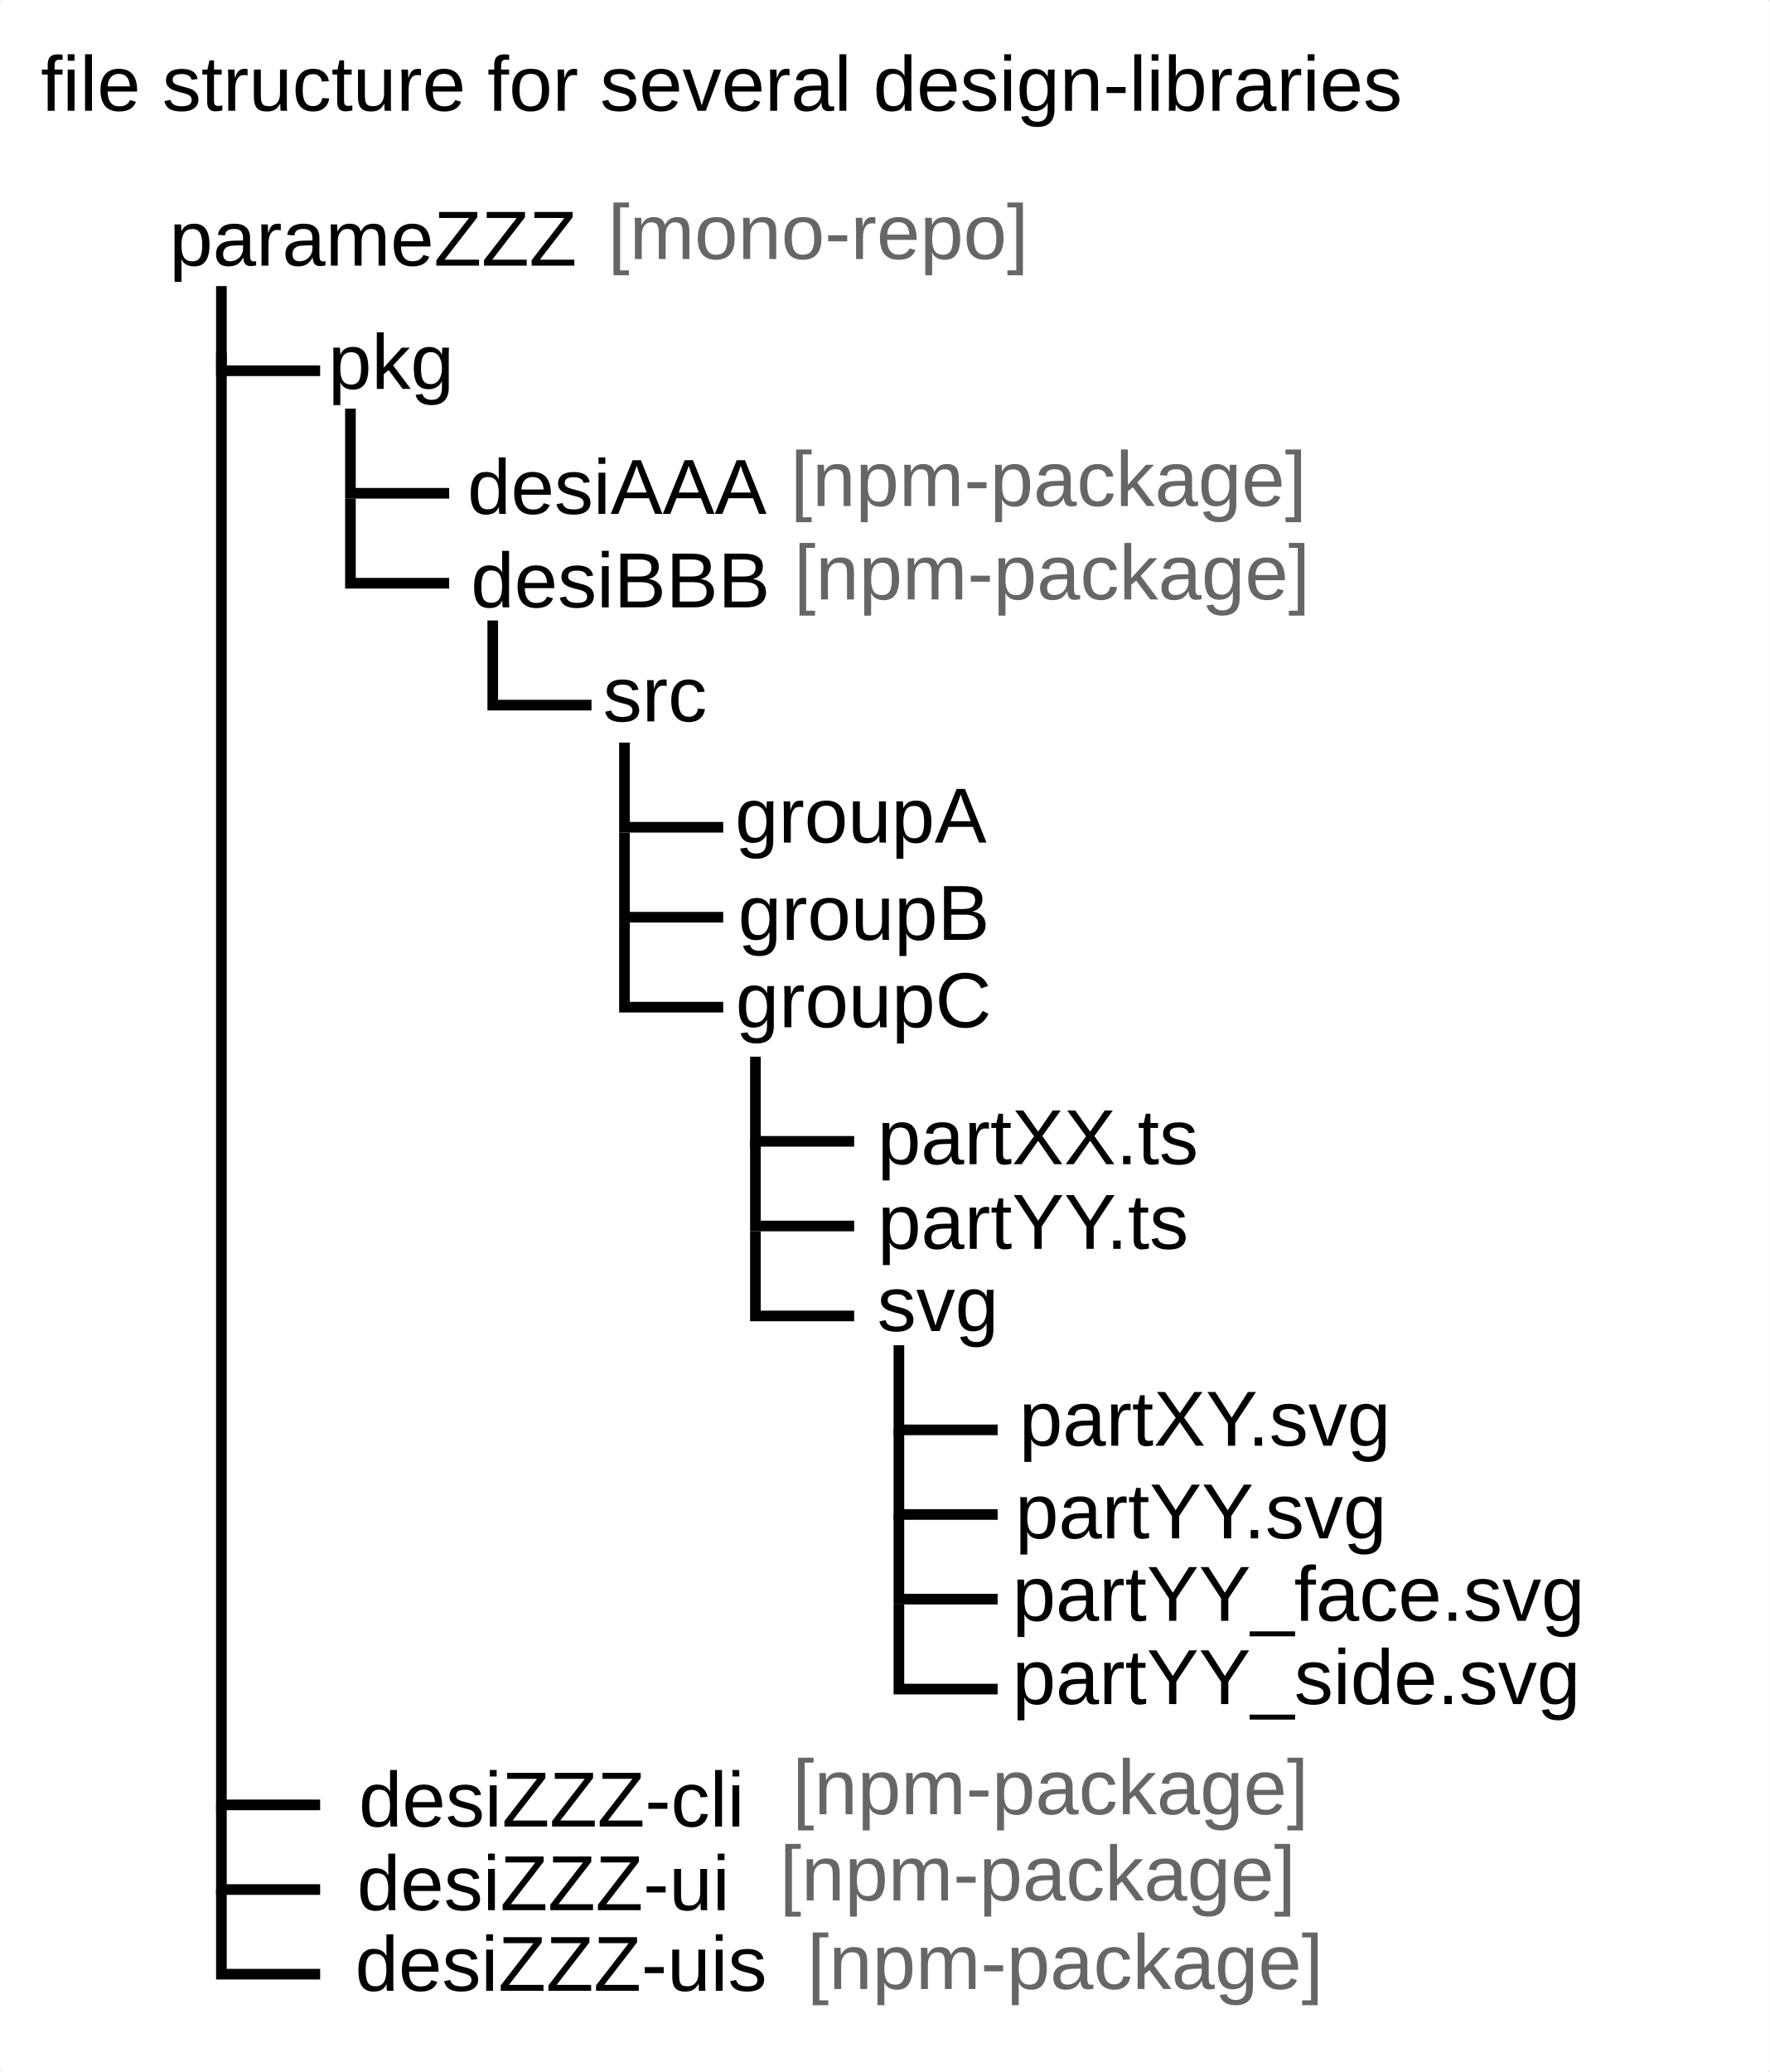
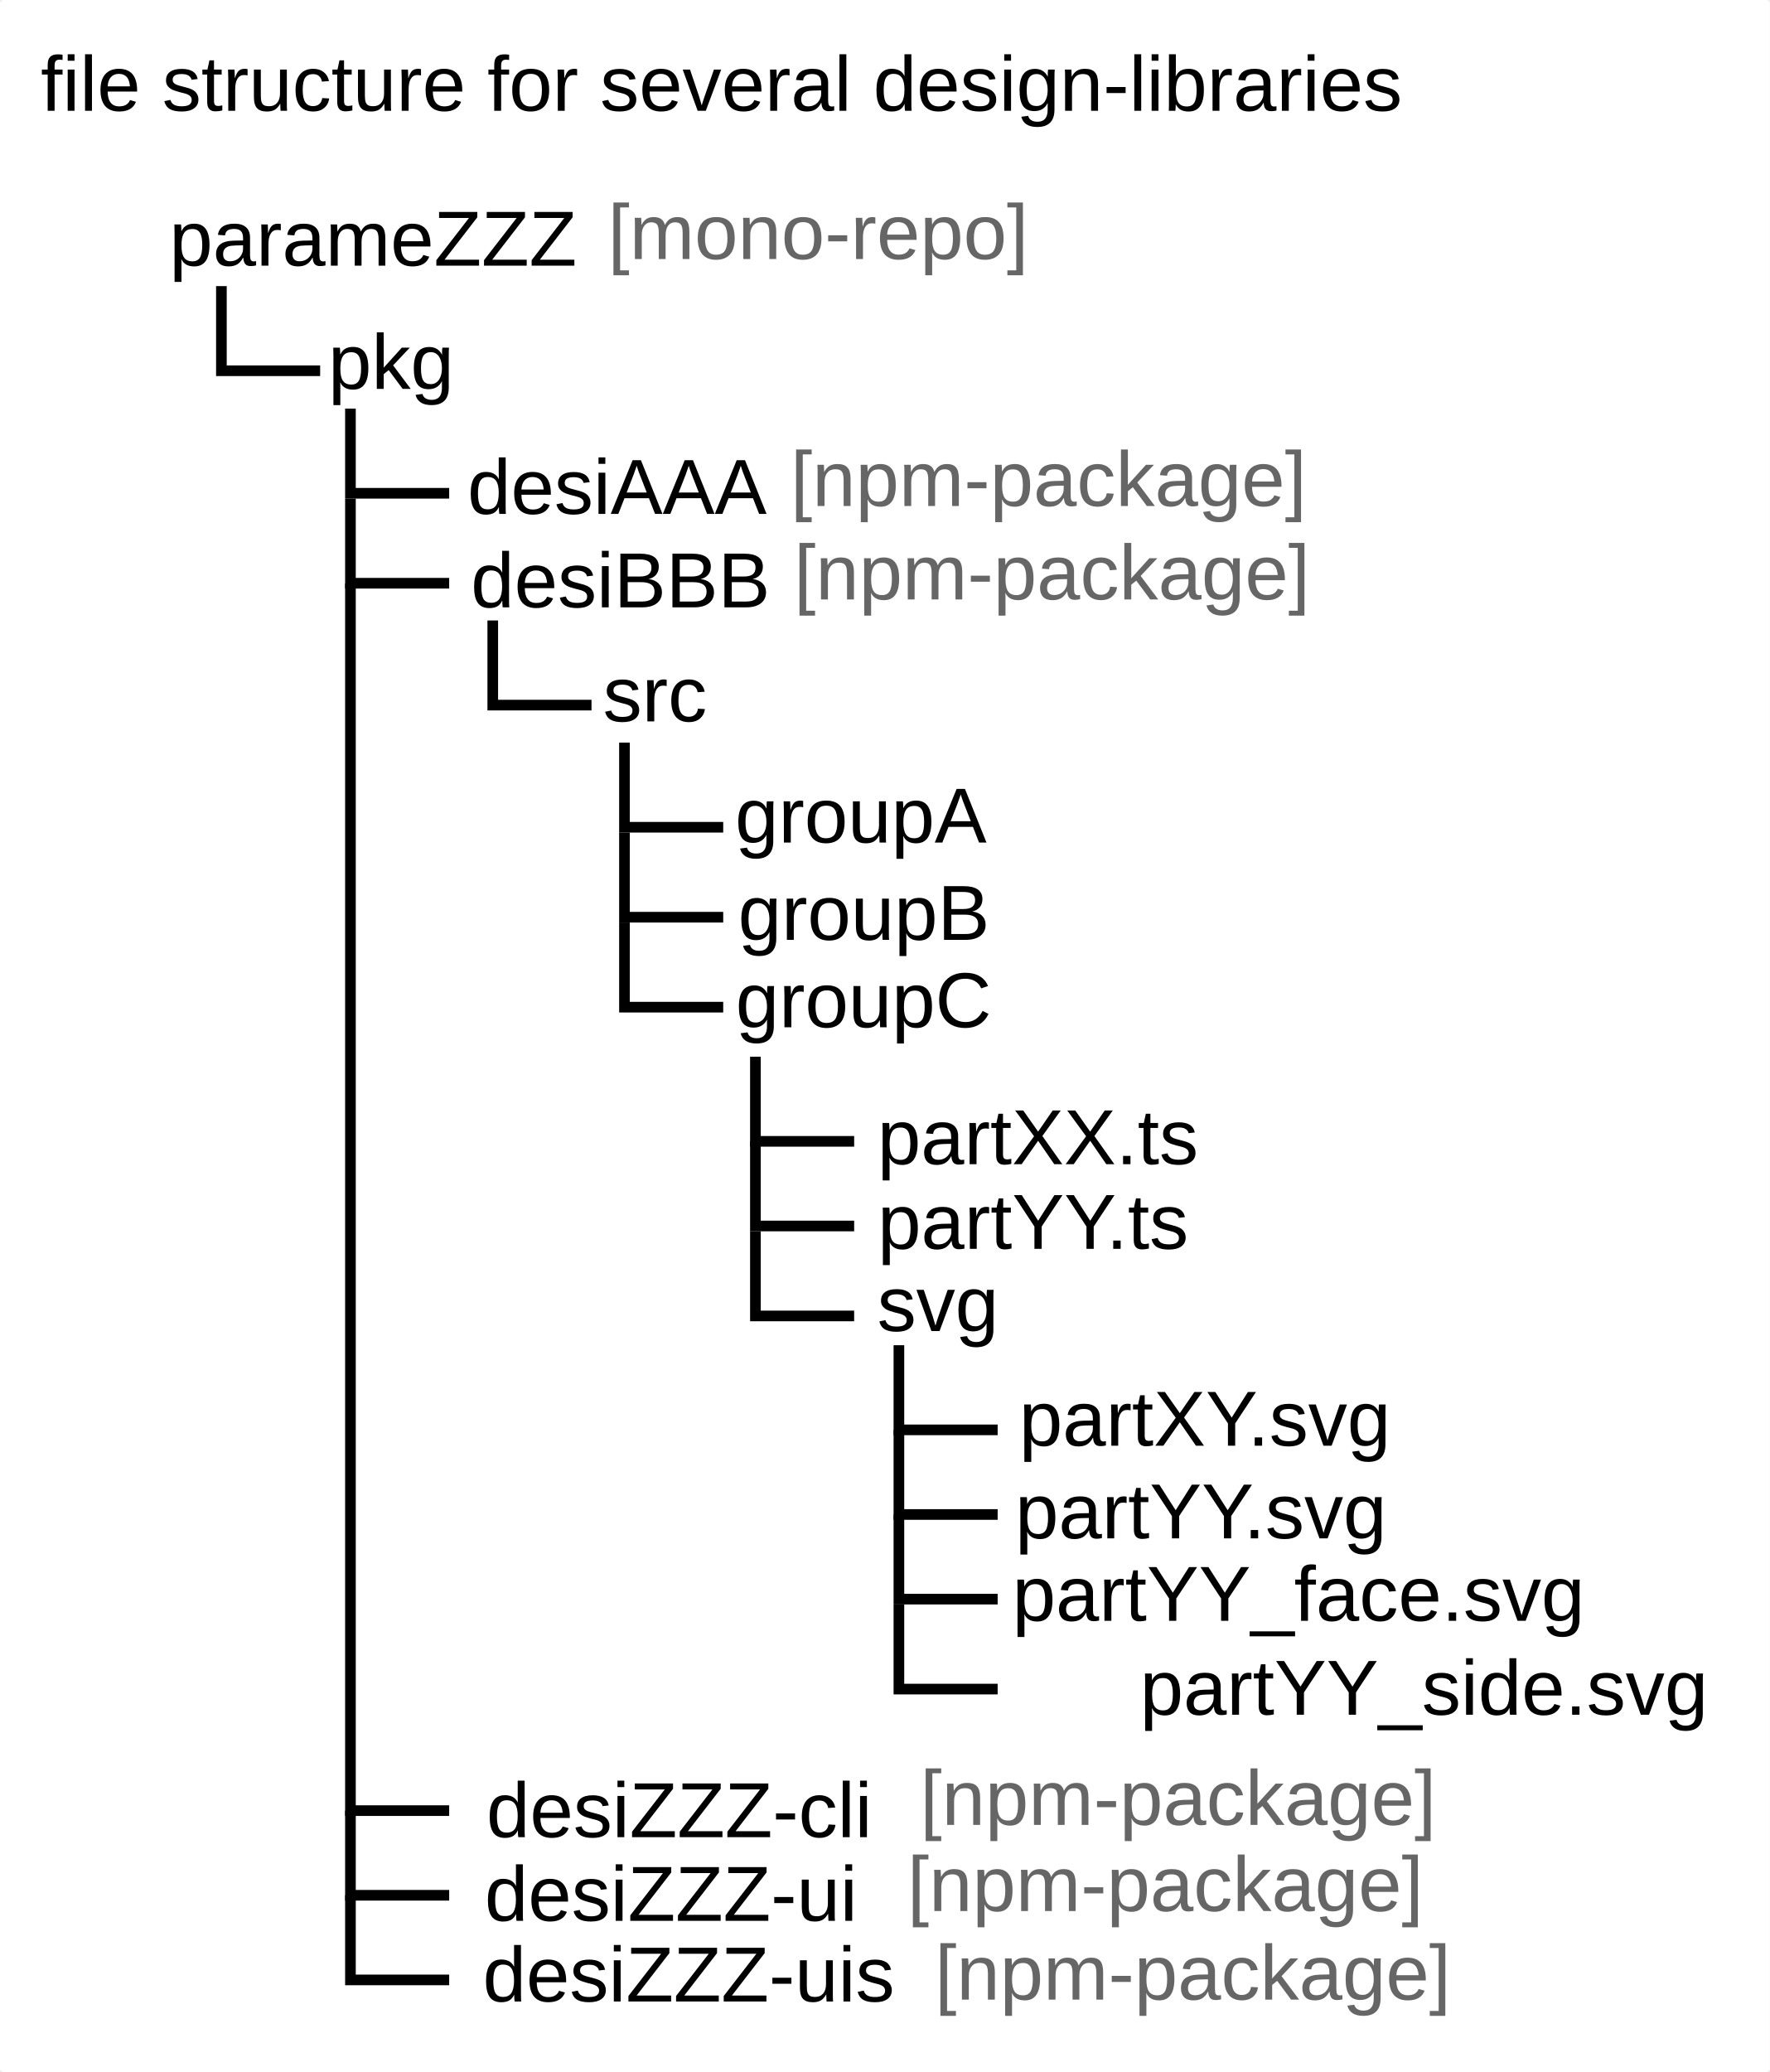
<svg xmlns="http://www.w3.org/2000/svg" width="332.751" height="389.498" viewBox="0 0 88.04 103.055" version="1.1" id="svg1" xml:space="preserve">
  <defs id="defs1">
    <rect x="28.145" y="5522.224" width="78.138" height="22.646" id="rect137" />
    <rect x="20.764" y="5596.173" width="51.96" height="22.683" id="rect136" />
    <rect x="115.916" y="5138.737" width="102.047" height="29.325" id="rect119-3" />
    <rect x="136.858" y="5159.376" width="78.829" height="28.474" id="rect120-2" />
    <rect x="154.344" y="5182.599" width="124.027" height="30.113" id="rect121-0" />
    <rect x="155.847" y="5209.152" width="71.073" height="17.351" id="rect122-6" />
    <rect x="157.716" y="5236.545" width="67.857" height="29.534" id="rect123-1" />
    <rect x="210.887" y="5300.616" width="78.346" height="27.219" id="rect129-5" />
    <rect x="210.887" y="5300.616" width="78.346" height="27.219" id="rect129-2-7" />
    <rect x="186.271" y="5314.161" width="126.749" height="29.609" id="rect130-3-6" />
    <rect x="71.026" y="5083.914" width="295.21" height="28.401" id="rect131-5" />
    <rect x="179.433" y="5384.312" width="51.723" height="23.599" id="rect133-6" />
    <rect x="215.068" y="5390.847" width="83.389" height="28.069" id="rect134-9" />
    <rect x="216.014" y="5434.519" width="83.986" height="29.875" id="rect135-3" />
    <rect x="186.271" y="5314.161" width="126.749" height="29.609" id="rect130-3-6-4" />
    <rect x="115.916" y="5138.737" width="102.047" height="29.325" id="rect119-3-5" />
    <rect x="186.271" y="5314.161" width="126.749" height="29.609" id="rect130-3-6-9" />
    <rect x="216.014" y="5434.519" width="111.506" height="26.982" id="rect135-8-4" />
    <rect x="216.014" y="5434.519" width="111.506" height="26.982" id="rect135-8-7-3" />
    <rect x="124.074" y="5260.058" width="84.266" height="31.35" id="rect128-14" />
    <rect x="124.074" y="5260.058" width="84.266" height="31.35" id="rect128-1-9" />
    <rect x="124.074" y="5260.058" width="84.266" height="31.35" id="rect128-1-5-2" />
    <rect x="186.271" y="5314.161" width="126.749" height="29.609" id="rect130-3-63-0" />
    <rect x="186.271" y="5314.161" width="126.749" height="29.609" id="rect130-3-4-6" />
    <rect x="186.271" y="5314.161" width="126.749" height="29.609" id="rect130-3-45-8" />
  </defs>
  <g id="layer1" transform="translate(-14.79253,-1431.421)">
    <rect style="fill:#ffffff;stroke:#ffffff;stroke-width:0.265;stroke-linejoin:bevel" id="rect132-4" width="87.776" height="102.79" x="14.925" y="1431.553" />
    <text xml:space="preserve" transform="matrix(0.2645833,0,0,0.2645833,7.547707,98.51028)" id="text115-2" style="font-style:normal;font-variant:normal;font-weight:normal;font-stretch:normal;font-size:14.667px;line-height:1.25;font-family:'Liberation Sans';-inkscape-font-specification:'Liberation Sans';font-variant-ligatures:normal;font-variant-position:normal;font-variant-caps:normal;font-variant-numeric:normal;font-variant-alternates:normal;font-variant-east-asian:normal;font-feature-settings:normal;font-variation-settings:normal;text-indent:0;text-align:start;text-decoration-line:none;text-decoration-style:solid;text-decoration-color:#000000;letter-spacing:normal;word-spacing:normal;text-transform:none;writing-mode:lr-tb;direction:ltr;text-orientation:mixed;dominant-baseline:auto;baseline-shift:baseline;white-space:pre;shape-inside:url(#rect119-3);shape-padding:0;shape-margin:0;inline-size:0;display:inline;vector-effect:none;fill:#000000;fill-opacity:1;stroke-width:1;stroke-linecap:butt;stroke-linejoin:miter;stroke-miterlimit:4;stroke-dasharray:none;stroke-dashoffset:0;stroke-opacity:1;-inkscape-stroke:none;stop-color:#000000">
      <tspan x="115.916" y="5151.947" id="tspan1">desiBBB</tspan>
    </text>
    <text xml:space="preserve" transform="matrix(0.2645833,0,0,0.2645833,8.577984,98.72158)" id="text119-5" style="font-style:normal;font-variant:normal;font-weight:normal;font-stretch:normal;font-size:14.667px;line-height:1.25;font-family:'Liberation Sans';-inkscape-font-specification:'Liberation Sans';font-variant-ligatures:normal;font-variant-position:normal;font-variant-caps:normal;font-variant-numeric:normal;font-variant-alternates:normal;font-variant-east-asian:normal;font-feature-settings:normal;font-variation-settings:normal;text-indent:0;text-align:start;text-decoration-line:none;text-decoration-style:solid;text-decoration-color:#000000;letter-spacing:normal;word-spacing:normal;text-transform:none;writing-mode:lr-tb;direction:ltr;text-orientation:mixed;dominant-baseline:auto;baseline-shift:baseline;white-space:pre;shape-inside:url(#rect120-2);shape-padding:0;shape-margin:0;inline-size:0;display:inline;vector-effect:none;fill:#000000;fill-opacity:1;stroke-width:1;stroke-linecap:butt;stroke-linejoin:miter;stroke-miterlimit:4;stroke-dasharray:none;stroke-dashoffset:0;stroke-opacity:1;-inkscape-stroke:none;stop-color:#000000">
-       <tspan x="136.857" y="5172.586" id="tspan7">src</tspan>
+       <tspan x="136.857" y="5172.586" id="tspan2">src</tspan>
    </text>
    <text xml:space="preserve" transform="matrix(0.2645833,0,0,0.2645833,10.52391,98.60419)" id="text120-4" style="font-style:normal;font-variant:normal;font-weight:normal;font-stretch:normal;font-size:14.667px;line-height:1.25;font-family:'Liberation Sans';-inkscape-font-specification:'Liberation Sans';font-variant-ligatures:normal;font-variant-position:normal;font-variant-caps:normal;font-variant-numeric:normal;font-variant-alternates:normal;font-variant-east-asian:normal;font-feature-settings:normal;font-variation-settings:normal;text-indent:0;text-align:start;text-decoration-line:none;text-decoration-style:solid;text-decoration-color:#000000;letter-spacing:normal;word-spacing:normal;text-transform:none;writing-mode:lr-tb;direction:ltr;text-orientation:mixed;dominant-baseline:auto;baseline-shift:baseline;white-space:pre;shape-inside:url(#rect121-0);shape-padding:0;shape-margin:0;inline-size:0;display:inline;vector-effect:none;fill:#000000;fill-opacity:1;stroke-width:1;stroke-linecap:butt;stroke-linejoin:miter;stroke-miterlimit:4;stroke-dasharray:none;stroke-dashoffset:0;stroke-opacity:1;-inkscape-stroke:none;stop-color:#000000">
-       <tspan x="154.344" y="5195.809" id="tspan8">groupA</tspan>
+       <tspan x="154.344" y="5195.809" id="tspan3">groupA</tspan>
    </text>
    <text xml:space="preserve" transform="matrix(0.2645833,0,0,0.2645833,10.27563,96.41576)" id="text121-7" style="font-style:normal;font-variant:normal;font-weight:normal;font-stretch:normal;font-size:14.667px;line-height:1.25;font-family:'Liberation Sans';-inkscape-font-specification:'Liberation Sans';font-variant-ligatures:normal;font-variant-position:normal;font-variant-caps:normal;font-variant-numeric:normal;font-variant-alternates:normal;font-variant-east-asian:normal;font-feature-settings:normal;font-variation-settings:normal;text-indent:0;text-align:start;text-decoration-line:none;text-decoration-style:solid;text-decoration-color:#000000;letter-spacing:normal;word-spacing:normal;text-transform:none;writing-mode:lr-tb;direction:ltr;text-orientation:mixed;dominant-baseline:auto;baseline-shift:baseline;white-space:pre;shape-inside:url(#rect122-6);shape-padding:0;shape-margin:0;inline-size:0;display:inline;vector-effect:none;fill:#000000;fill-opacity:1;stroke-width:1;stroke-linecap:butt;stroke-linejoin:miter;stroke-miterlimit:4;stroke-dasharray:none;stroke-dashoffset:0;stroke-opacity:1;-inkscape-stroke:none;stop-color:#000000">
-       <tspan x="155.848" y="5222.363" id="tspan9">groupB</tspan>
+       <tspan x="155.848" y="5222.363" id="tspan4">groupB</tspan>
    </text>
    <text xml:space="preserve" transform="matrix(0.2645833,0,0,0.2645833,9.660051,93.51772)" id="text122-4" style="font-style:normal;font-variant:normal;font-weight:normal;font-stretch:normal;font-size:14.667px;line-height:1.25;font-family:'Liberation Sans';-inkscape-font-specification:'Liberation Sans';font-variant-ligatures:normal;font-variant-position:normal;font-variant-caps:normal;font-variant-numeric:normal;font-variant-alternates:normal;font-variant-east-asian:normal;font-feature-settings:normal;font-variation-settings:normal;text-indent:0;text-align:start;text-decoration-line:none;text-decoration-style:solid;text-decoration-color:#000000;letter-spacing:normal;word-spacing:normal;text-transform:none;writing-mode:lr-tb;direction:ltr;text-orientation:mixed;dominant-baseline:auto;baseline-shift:baseline;white-space:pre;shape-inside:url(#rect123-1);shape-padding:0;shape-margin:0;inline-size:0;display:inline;vector-effect:none;fill:#000000;fill-opacity:1;stroke-width:1;stroke-linecap:butt;stroke-linejoin:miter;stroke-miterlimit:4;stroke-dasharray:none;stroke-dashoffset:0;stroke-opacity:1;-inkscape-stroke:none;stop-color:#000000">
-       <tspan x="157.715" y="5249.756" id="tspan10">groupC</tspan>
+       <tspan x="157.715" y="5249.756" id="tspan5">groupC</tspan>
    </text>
    <path style="fill:none;stroke:#000000;stroke-width:0.529;stroke-linecap:butt;stroke-linejoin:miter;stroke-opacity:1" d="m 25.806,1445.651 v 4.21 h 4.912" id="path128-4" />
    <path style="fill:none;stroke:#000000;stroke-width:0.529;stroke-linecap:butt;stroke-linejoin:miter;stroke-opacity:1" d="m 39.305,1462.281 v 4.21 h 4.912" id="path128-5-3" />
    <path style="fill:none;stroke:#000000;stroke-width:0.529;stroke-linecap:butt;stroke-linejoin:miter;stroke-opacity:1" d="m 45.857,1468.356 v 4.21 h 4.912" id="path128-5-2-0" />
    <path style="fill:none;stroke:#000000;stroke-width:0.529;stroke-linecap:butt;stroke-linejoin:miter;stroke-opacity:1" d="m 45.857,1472.83 v 4.21 h 4.912" id="path128-5-2-7-7" />
    <path style="fill:none;stroke:#000000;stroke-width:0.529;stroke-linecap:butt;stroke-linejoin:miter;stroke-opacity:1" d="m 45.857,1477.304 v 4.21 h 4.912" id="path128-5-2-6-8" />
-     <path style="fill:none;stroke:#000000;stroke-width:0.529;stroke-linecap:butt;stroke-linejoin:miter;stroke-opacity:1" d="m 25.806,1448.953 v 72.238 h 4.912" id="path128-5-2-61-6" />
+     <path style="fill:none;stroke:#000000;stroke-width:0.529;stroke-linecap:butt;stroke-linejoin:miter;stroke-opacity:1" d="m 32.225,1460.449 v 61.027 h 4.912" id="path128-5-2-61-6" />
    <text xml:space="preserve" transform="matrix(0.2645833,0,0,0.2645833,2.644226,83.37584)" id="text129-84" style="font-style:normal;font-variant:normal;font-weight:normal;font-stretch:normal;font-size:14.667px;line-height:1.25;font-family:'Liberation Sans';-inkscape-font-specification:'Liberation Sans';font-variant-ligatures:normal;font-variant-position:normal;font-variant-caps:normal;font-variant-numeric:normal;font-variant-alternates:normal;font-variant-east-asian:normal;font-feature-settings:normal;font-variation-settings:normal;text-indent:0;text-align:start;text-decoration-line:none;text-decoration-style:solid;text-decoration-color:#000000;letter-spacing:normal;word-spacing:normal;text-transform:none;writing-mode:lr-tb;direction:ltr;text-orientation:mixed;dominant-baseline:auto;baseline-shift:baseline;white-space:pre;shape-inside:url(#rect129-5);shape-padding:0;shape-margin:0;inline-size:0;display:inline;vector-effect:none;fill:#000000;fill-opacity:1;stroke-width:1;stroke-linecap:butt;stroke-linejoin:miter;stroke-miterlimit:4;stroke-dasharray:none;stroke-dashoffset:0;stroke-opacity:1;-inkscape-stroke:none;stop-color:#000000">
-       <tspan x="210.887" y="5313.826" id="tspan11">partXX.ts</tspan>
+       <tspan x="210.887" y="5313.826" id="tspan6">partXX.ts</tspan>
    </text>
    <path style="fill:none;stroke:#000000;stroke-width:0.529;stroke-linecap:butt;stroke-linejoin:miter;stroke-opacity:1" d="m 52.371,1483.978 v 4.21 h 4.912" id="path128-5-2-6-2-3" />
    <path style="fill:none;stroke:#000000;stroke-width:0.529;stroke-linecap:butt;stroke-linejoin:miter;stroke-opacity:1" d="m 52.371,1488.188 v 4.21 h 4.912" id="path128-5-2-6-2-7-92" />
    <text xml:space="preserve" transform="matrix(0.2645833,0,0,0.2645833,2.654879,87.58564)" id="text129-8-0" style="font-style:normal;font-variant:normal;font-weight:normal;font-stretch:normal;font-size:14.667px;line-height:1.25;font-family:'Liberation Sans';-inkscape-font-specification:'Liberation Sans';font-variant-ligatures:normal;font-variant-position:normal;font-variant-caps:normal;font-variant-numeric:normal;font-variant-alternates:normal;font-variant-east-asian:normal;font-feature-settings:normal;font-variation-settings:normal;text-indent:0;text-align:start;text-decoration-line:none;text-decoration-style:solid;text-decoration-color:#000000;letter-spacing:normal;word-spacing:normal;text-transform:none;writing-mode:lr-tb;direction:ltr;text-orientation:mixed;dominant-baseline:auto;baseline-shift:baseline;white-space:pre;shape-inside:url(#rect129-2-7);shape-padding:0;shape-margin:0;inline-size:0;display:inline;vector-effect:none;fill:#000000;fill-opacity:1;stroke-width:1;stroke-linecap:butt;stroke-linejoin:miter;stroke-miterlimit:4;stroke-dasharray:none;stroke-dashoffset:0;stroke-opacity:1;-inkscape-stroke:none;stop-color:#000000">
-       <tspan x="210.887" y="5313.826" id="tspan12">partYY.ts</tspan>
+       <tspan x="210.887" y="5313.826" id="tspan7">partYY.ts</tspan>
    </text>
    <text xml:space="preserve" transform="matrix(0.2645833,0,0,0.2645833,5.003699,51.70164)" id="text130-1-6" style="font-style:normal;font-variant:normal;font-weight:normal;font-stretch:normal;font-size:14.667px;line-height:1.25;font-family:'Liberation Sans';-inkscape-font-specification:'Liberation Sans';font-variant-ligatures:normal;font-variant-position:normal;font-variant-caps:normal;font-variant-numeric:normal;font-variant-alternates:normal;font-variant-east-asian:normal;font-feature-settings:normal;font-variation-settings:normal;text-indent:0;text-align:start;text-decoration-line:none;text-decoration-style:solid;text-decoration-color:#000000;letter-spacing:normal;word-spacing:normal;text-transform:none;writing-mode:lr-tb;direction:ltr;text-orientation:mixed;dominant-baseline:auto;baseline-shift:baseline;white-space:pre;shape-inside:url(#rect130-3-6);shape-padding:0;shape-margin:0;inline-size:0;display:inline;vector-effect:none;fill:#666666;fill-opacity:1;stroke-width:1;stroke-linecap:butt;stroke-linejoin:miter;stroke-miterlimit:4;stroke-dasharray:none;stroke-dashoffset:0;stroke-opacity:1;-inkscape-stroke:none;stop-color:#000000">
-       <tspan x="186.271" y="5327.371" id="tspan13">[npm-package]</tspan>
+       <tspan x="186.271" y="5327.371" id="tspan8">[npm-package]</tspan>
    </text>
    <text xml:space="preserve" transform="matrix(0.2645833,0,0,0.2645833,-1.969785,88.31661)" id="text131-8" style="font-style:normal;font-variant:normal;font-weight:normal;font-stretch:normal;font-size:14.667px;line-height:1.25;font-family:'Liberation Sans';-inkscape-font-specification:'Liberation Sans';font-variant-ligatures:normal;font-variant-position:normal;font-variant-caps:normal;font-variant-numeric:normal;font-variant-alternates:normal;font-variant-east-asian:normal;font-feature-settings:normal;font-variation-settings:normal;text-indent:0;text-align:start;text-decoration-line:none;text-decoration-style:solid;text-decoration-color:#000000;letter-spacing:normal;word-spacing:normal;text-transform:none;writing-mode:lr-tb;direction:ltr;text-orientation:mixed;dominant-baseline:auto;baseline-shift:baseline;white-space:pre;shape-inside:url(#rect131-5);shape-padding:0;shape-margin:0;inline-size:0;display:inline;vector-effect:none;fill:#000000;fill-opacity:1;stroke-width:1;stroke-linecap:butt;stroke-linejoin:miter;stroke-miterlimit:4;stroke-dasharray:none;stroke-dashoffset:0;stroke-opacity:1;-inkscape-stroke:none;stop-color:#000000">
-       <tspan x="71.025" y="5097.125" id="tspan14">file structure for several design-libraries</tspan>
+       <tspan x="71.025" y="5097.125" id="tspan9">file structure for several design-libraries</tspan>
    </text>
    <path style="fill:none;stroke:#000000;stroke-width:0.529;stroke-linecap:butt;stroke-linejoin:miter;stroke-opacity:1" d="m 52.371,1492.662 v 4.21 h 4.912" id="path128-5-2-6-2-7-9-9" />
    <text xml:space="preserve" transform="matrix(0.2645833,0,0,0.2645833,10.95429,69.52857)" id="text132-2" style="font-style:normal;font-variant:normal;font-weight:normal;font-stretch:normal;font-size:14.667px;line-height:1.25;font-family:'Liberation Sans';-inkscape-font-specification:'Liberation Sans';font-variant-ligatures:normal;font-variant-position:normal;font-variant-caps:normal;font-variant-numeric:normal;font-variant-alternates:normal;font-variant-east-asian:normal;font-feature-settings:normal;font-variation-settings:normal;text-indent:0;text-align:start;text-decoration-line:none;text-decoration-style:solid;text-decoration-color:#000000;letter-spacing:normal;word-spacing:normal;text-transform:none;writing-mode:lr-tb;direction:ltr;text-orientation:mixed;dominant-baseline:auto;baseline-shift:baseline;white-space:pre;shape-inside:url(#rect133-6);shape-padding:0;shape-margin:0;inline-size:0;display:inline;vector-effect:none;fill:#000000;fill-opacity:1;stroke-width:1;stroke-linecap:butt;stroke-linejoin:miter;stroke-miterlimit:4;stroke-dasharray:none;stroke-dashoffset:0;stroke-opacity:1;-inkscape-stroke:none;stop-color:#000000">
-       <tspan x="179.432" y="5397.524" id="tspan15">svg</tspan>
+       <tspan x="179.432" y="5397.524" id="tspan10">svg</tspan>
    </text>
    <path style="fill:none;stroke:#000000;stroke-width:0.529;stroke-linecap:butt;stroke-linejoin:miter;stroke-opacity:1" d="m 59.509,1498.328 v 4.21 h 4.912" id="path128-5-2-6-2-7-9-4-6" />
    <path style="fill:none;stroke:#000000;stroke-width:0.529;stroke-linecap:butt;stroke-linejoin:miter;stroke-opacity:1" d="m 59.509,1502.537 v 4.21 h 4.912" id="path128-5-2-6-2-7-9-6-6" />
    <text xml:space="preserve" transform="matrix(0.2645833,0,0,0.2645833,8.586961,73.50259)" id="text133-4" style="font-style:normal;font-variant:normal;font-weight:normal;font-stretch:normal;font-size:14.667px;line-height:1.25;font-family:'Liberation Sans';-inkscape-font-specification:'Liberation Sans';font-variant-ligatures:normal;font-variant-position:normal;font-variant-caps:normal;font-variant-numeric:normal;font-variant-alternates:normal;font-variant-east-asian:normal;font-feature-settings:normal;font-variation-settings:normal;text-indent:0;text-align:start;text-decoration-line:none;text-decoration-style:solid;text-decoration-color:#000000;letter-spacing:normal;word-spacing:normal;text-transform:none;writing-mode:lr-tb;direction:ltr;text-orientation:mixed;dominant-baseline:auto;baseline-shift:baseline;white-space:pre;shape-inside:url(#rect134-9);shape-padding:0;shape-margin:0;inline-size:0;display:inline;vector-effect:none;fill:#000000;fill-opacity:1;stroke-width:1;stroke-linecap:butt;stroke-linejoin:miter;stroke-miterlimit:4;stroke-dasharray:none;stroke-dashoffset:0;stroke-opacity:1;-inkscape-stroke:none;stop-color:#000000">
-       <tspan x="215.068" y="5404.059" id="tspan16">partXY.svg</tspan>
+       <tspan x="215.068" y="5404.059" id="tspan11">partXY.svg</tspan>
    </text>
    <text xml:space="preserve" transform="matrix(0.2645833,0,0,0.2645833,8.138114,66.55513)" id="text134-9" style="font-style:normal;font-variant:normal;font-weight:normal;font-stretch:normal;font-size:14.667px;line-height:1.25;font-family:'Liberation Sans';-inkscape-font-specification:'Liberation Sans';font-variant-ligatures:normal;font-variant-position:normal;font-variant-caps:normal;font-variant-numeric:normal;font-variant-alternates:normal;font-variant-east-asian:normal;font-feature-settings:normal;font-variation-settings:normal;text-indent:0;text-align:start;text-decoration-line:none;text-decoration-style:solid;text-decoration-color:#000000;letter-spacing:normal;word-spacing:normal;text-transform:none;writing-mode:lr-tb;direction:ltr;text-orientation:mixed;dominant-baseline:auto;baseline-shift:baseline;white-space:pre;shape-inside:url(#rect135-3);shape-padding:0;shape-margin:0;inline-size:0;display:inline;vector-effect:none;fill:#000000;fill-opacity:1;stroke-width:1;stroke-linecap:butt;stroke-linejoin:miter;stroke-miterlimit:4;stroke-dasharray:none;stroke-dashoffset:0;stroke-opacity:1;-inkscape-stroke:none;stop-color:#000000">
-       <tspan x="216.014" y="5447.731" id="tspan17">partYY.svg</tspan>
+       <tspan x="216.014" y="5447.731" id="tspan12">partYY.svg</tspan>
    </text>
    <text xml:space="preserve" transform="matrix(0.2645833,0,0,0.2645833,25.62441,-33.3861)" id="text135" style="font-style:normal;font-variant:normal;font-weight:normal;font-stretch:normal;font-size:14.667px;line-height:1.25;font-family:'Liberation Sans';-inkscape-font-specification:'Liberation Sans';font-variant-ligatures:normal;font-variant-position:normal;font-variant-caps:normal;font-variant-numeric:normal;font-variant-alternates:normal;font-variant-east-asian:normal;font-feature-settings:normal;font-variation-settings:normal;text-indent:0;text-align:start;text-decoration-line:none;text-decoration-style:solid;text-decoration-color:#000000;letter-spacing:normal;word-spacing:normal;text-transform:none;writing-mode:lr-tb;direction:ltr;text-orientation:mixed;dominant-baseline:auto;baseline-shift:baseline;white-space:pre;shape-inside:url(#rect136);shape-padding:0;shape-margin:0;inline-size:0;display:inline;opacity:1;vector-effect:none;fill:#000000;fill-opacity:1;stroke-width:1;stroke-linecap:butt;stroke-linejoin:miter;stroke-miterlimit:4;stroke-dasharray:none;stroke-dashoffset:0;stroke-opacity:1;-inkscape-stroke:none;stop-color:#000000;stop-opacity:1">
-       <tspan x="20.764" y="5609.383" id="tspan18">pkg</tspan>
+       <tspan x="20.764" y="5609.383" id="tspan13">pkg</tspan>
    </text>
    <text xml:space="preserve" transform="matrix(0.2645833,0,0,0.2645833,15.7698,-19.94969)" id="text136" style="font-style:normal;font-variant:normal;font-weight:normal;font-stretch:normal;font-size:14.667px;line-height:1.25;font-family:'Liberation Sans';-inkscape-font-specification:'Liberation Sans';font-variant-ligatures:normal;font-variant-position:normal;font-variant-caps:normal;font-variant-numeric:normal;font-variant-alternates:normal;font-variant-east-asian:normal;font-feature-settings:normal;font-variation-settings:normal;text-indent:0;text-align:start;text-decoration-line:none;text-decoration-style:solid;text-decoration-color:#000000;letter-spacing:normal;word-spacing:normal;text-transform:none;writing-mode:lr-tb;direction:ltr;text-orientation:mixed;dominant-baseline:auto;baseline-shift:baseline;white-space:pre;shape-inside:url(#rect137);shape-padding:0;shape-margin:0;inline-size:0;display:inline;opacity:1;vector-effect:none;fill:#000000;fill-opacity:1;stroke-width:1;stroke-linecap:butt;stroke-linejoin:miter;stroke-miterlimit:4;stroke-dasharray:none;stroke-dashoffset:0;stroke-opacity:1;-inkscape-stroke:none;stop-color:#000000;stop-opacity:1">
-       <tspan x="28.145" y="5535.436" id="tspan19">parameZZZ</tspan>
+       <tspan x="28.145" y="5535.436" id="tspan14">parameZZZ</tspan>
    </text>
    <text xml:space="preserve" transform="matrix(0.2645833,0,0,0.2645833,-4.252604,34.77204)" id="text130-1-6-7" style="font-style:normal;font-variant:normal;font-weight:normal;font-stretch:normal;font-size:14.667px;line-height:1.25;font-family:'Liberation Sans';-inkscape-font-specification:'Liberation Sans';font-variant-ligatures:normal;font-variant-position:normal;font-variant-caps:normal;font-variant-numeric:normal;font-variant-alternates:normal;font-variant-east-asian:normal;font-feature-settings:normal;font-variation-settings:normal;text-indent:0;text-align:start;text-decoration-line:none;text-decoration-style:solid;text-decoration-color:#000000;letter-spacing:normal;word-spacing:normal;text-transform:none;writing-mode:lr-tb;direction:ltr;text-orientation:mixed;dominant-baseline:auto;baseline-shift:baseline;white-space:pre;shape-inside:url(#rect130-3-6-4);shape-padding:0;shape-margin:0;inline-size:0;display:inline;vector-effect:none;fill:#666666;fill-opacity:1;stroke-width:1;stroke-linecap:butt;stroke-linejoin:miter;stroke-miterlimit:4;stroke-dasharray:none;stroke-dashoffset:0;stroke-opacity:1;-inkscape-stroke:none;stop-color:#000000">
-       <tspan x="186.271" y="5327.371" id="tspan20">[mono-repo]</tspan>
+       <tspan x="186.271" y="5327.371" id="tspan15">[mono-repo]</tspan>
    </text>
    <path style="fill:none;stroke:#000000;stroke-width:0.529;stroke-linecap:butt;stroke-linejoin:miter;stroke-opacity:1" d="m 32.225,1451.745 v 4.21 h 4.912" id="path128-5-3-2" />
    <path style="fill:none;stroke:#000000;stroke-width:0.529;stroke-linecap:butt;stroke-linejoin:miter;stroke-opacity:1" d="m 32.225,1456.219 v 4.21 h 4.912" id="path128-5-3-2-0" />
    <text xml:space="preserve" transform="matrix(0.2645833,0,0,0.2645833,7.379217,93.86299)" id="text115-2-9" style="font-style:normal;font-variant:normal;font-weight:normal;font-stretch:normal;font-size:14.667px;line-height:1.25;font-family:'Liberation Sans';-inkscape-font-specification:'Liberation Sans';font-variant-ligatures:normal;font-variant-position:normal;font-variant-caps:normal;font-variant-numeric:normal;font-variant-alternates:normal;font-variant-east-asian:normal;font-feature-settings:normal;font-variation-settings:normal;text-indent:0;text-align:start;text-decoration-line:none;text-decoration-style:solid;text-decoration-color:#000000;letter-spacing:normal;word-spacing:normal;text-transform:none;writing-mode:lr-tb;direction:ltr;text-orientation:mixed;dominant-baseline:auto;baseline-shift:baseline;white-space:pre;shape-inside:url(#rect119-3-5);shape-padding:0;shape-margin:0;inline-size:0;display:inline;vector-effect:none;fill:#000000;fill-opacity:1;stroke-width:1;stroke-linecap:butt;stroke-linejoin:miter;stroke-miterlimit:4;stroke-dasharray:none;stroke-dashoffset:0;stroke-opacity:1;-inkscape-stroke:none;stop-color:#000000">
-       <tspan x="115.916" y="5151.947" id="tspan21">desiAAA</tspan>
+       <tspan x="115.916" y="5151.947" id="tspan16">desiAAA</tspan>
    </text>
    <text xml:space="preserve" transform="matrix(0.2645833,0,0,0.2645833,4.835209,47.05435)" id="text130-1-6-9" style="font-style:normal;font-variant:normal;font-weight:normal;font-stretch:normal;font-size:14.667px;line-height:1.25;font-family:'Liberation Sans';-inkscape-font-specification:'Liberation Sans';font-variant-ligatures:normal;font-variant-position:normal;font-variant-caps:normal;font-variant-numeric:normal;font-variant-alternates:normal;font-variant-east-asian:normal;font-feature-settings:normal;font-variation-settings:normal;text-indent:0;text-align:start;text-decoration-line:none;text-decoration-style:solid;text-decoration-color:#000000;letter-spacing:normal;word-spacing:normal;text-transform:none;writing-mode:lr-tb;direction:ltr;text-orientation:mixed;dominant-baseline:auto;baseline-shift:baseline;white-space:pre;shape-inside:url(#rect130-3-6-9);shape-padding:0;shape-margin:0;inline-size:0;display:inline;vector-effect:none;fill:#666666;fill-opacity:1;stroke-width:1;stroke-linecap:butt;stroke-linejoin:miter;stroke-miterlimit:4;stroke-dasharray:none;stroke-dashoffset:0;stroke-opacity:1;-inkscape-stroke:none;stop-color:#000000">
-       <tspan x="186.271" y="5327.371" id="tspan22">[npm-package]</tspan>
+       <tspan x="186.271" y="5327.371" id="tspan17">[npm-package]</tspan>
    </text>
    <path style="fill:none;stroke:#000000;stroke-width:0.529;stroke-linecap:butt;stroke-linejoin:miter;stroke-opacity:1" d="m 59.509,1506.747 v 4.21 h 4.912" id="path128-5-2-6-2-7-9-6-3-7" />
    <path style="fill:none;stroke:#000000;stroke-width:0.529;stroke-linecap:butt;stroke-linejoin:miter;stroke-opacity:1" d="m 59.509,1511.221 v 4.21 h 4.912" id="path128-5-2-6-2-7-9-6-2-8" />
    <text xml:space="preserve" transform="matrix(0.2645833,0,0,0.2645833,7.996004,70.65568)" id="text134-92-6" style="font-style:normal;font-variant:normal;font-weight:normal;font-stretch:normal;font-size:14.667px;line-height:1.25;font-family:'Liberation Sans';-inkscape-font-specification:'Liberation Sans';font-variant-ligatures:normal;font-variant-position:normal;font-variant-caps:normal;font-variant-numeric:normal;font-variant-alternates:normal;font-variant-east-asian:normal;font-feature-settings:normal;font-variation-settings:normal;text-indent:0;text-align:start;text-decoration-line:none;text-decoration-style:solid;text-decoration-color:#000000;letter-spacing:normal;word-spacing:normal;text-transform:none;writing-mode:lr-tb;direction:ltr;text-orientation:mixed;dominant-baseline:auto;baseline-shift:baseline;white-space:pre;shape-inside:url(#rect135-8-4);shape-padding:0;shape-margin:0;inline-size:0;display:inline;vector-effect:none;fill:#000000;fill-opacity:1;stroke-width:1;stroke-linecap:butt;stroke-linejoin:miter;stroke-miterlimit:4;stroke-dasharray:none;stroke-dashoffset:0;stroke-opacity:1;-inkscape-stroke:none;stop-color:#000000">
-       <tspan x="216.014" y="5447.731" id="tspan23">partYY_face.svg</tspan>
+       <tspan x="216.014" y="5447.731" id="tspan18">partYY_face.svg</tspan>
    </text>
-     <text xml:space="preserve" transform="matrix(0.2645833,0,0,0.2645833,7.996004,74.79824)" id="text134-92-9-8" style="font-style:normal;font-variant:normal;font-weight:normal;font-stretch:normal;font-size:14.667px;line-height:1.25;font-family:'Liberation Sans';-inkscape-font-specification:'Liberation Sans';font-variant-ligatures:normal;font-variant-position:normal;font-variant-caps:normal;font-variant-numeric:normal;font-variant-alternates:normal;font-variant-east-asian:normal;font-feature-settings:normal;font-variation-settings:normal;text-indent:0;text-align:start;text-decoration-line:none;text-decoration-style:solid;text-decoration-color:#000000;letter-spacing:normal;word-spacing:normal;text-transform:none;writing-mode:lr-tb;direction:ltr;text-orientation:mixed;dominant-baseline:auto;baseline-shift:baseline;white-space:pre;shape-inside:url(#rect135-8-7-3);shape-padding:0;shape-margin:0;inline-size:0;display:inline;vector-effect:none;fill:#000000;fill-opacity:1;stroke-width:1;stroke-linecap:butt;stroke-linejoin:miter;stroke-miterlimit:4;stroke-dasharray:none;stroke-dashoffset:0;stroke-opacity:1;-inkscape-stroke:none;stop-color:#000000">
-       <tspan x="216.014" y="5447.731" id="tspan24">partYY_side.svg</tspan>
+     <text xml:space="preserve" transform="matrix(0.2645833,0,0,0.2645833,14.34601,75.32741)" id="text134-92-9-8" style="font-style:normal;font-variant:normal;font-weight:normal;font-stretch:normal;font-size:14.667px;line-height:1.25;font-family:'Liberation Sans';-inkscape-font-specification:'Liberation Sans';font-variant-ligatures:normal;font-variant-position:normal;font-variant-caps:normal;font-variant-numeric:normal;font-variant-alternates:normal;font-variant-east-asian:normal;font-feature-settings:normal;font-variation-settings:normal;text-indent:0;text-align:start;text-decoration-line:none;text-decoration-style:solid;text-decoration-color:#000000;letter-spacing:normal;word-spacing:normal;text-transform:none;writing-mode:lr-tb;direction:ltr;text-orientation:mixed;dominant-baseline:auto;baseline-shift:baseline;white-space:pre;shape-inside:url(#rect135-8-7-3);shape-padding:0;shape-margin:0;inline-size:0;display:inline;vector-effect:none;fill:#000000;fill-opacity:1;stroke-width:1;stroke-linecap:butt;stroke-linejoin:miter;stroke-miterlimit:4;stroke-dasharray:none;stroke-dashoffset:0;stroke-opacity:1;-inkscape-stroke:none;stop-color:#000000">
+       <tspan x="216.014" y="5447.731" id="tspan19">partYY_side.svg</tspan>
    </text>
-     <text xml:space="preserve" transform="matrix(0.2645833,0,0,0.2645833,-0.1861401,127.0481)" id="text128-2" style="font-style:normal;font-variant:normal;font-weight:normal;font-stretch:normal;font-size:14.667px;line-height:1.25;font-family:'Liberation Sans';-inkscape-font-specification:'Liberation Sans';font-variant-ligatures:normal;font-variant-position:normal;font-variant-caps:normal;font-variant-numeric:normal;font-variant-alternates:normal;font-variant-east-asian:normal;font-feature-settings:normal;font-variation-settings:normal;text-indent:0;text-align:start;text-decoration-line:none;text-decoration-style:solid;text-decoration-color:#000000;letter-spacing:normal;word-spacing:normal;text-transform:none;writing-mode:lr-tb;direction:ltr;text-orientation:mixed;dominant-baseline:auto;baseline-shift:baseline;white-space:pre;shape-inside:url(#rect128-14);shape-padding:0;shape-margin:0;inline-size:0;display:inline;vector-effect:none;fill:#000000;fill-opacity:1;stroke-width:1;stroke-linecap:butt;stroke-linejoin:miter;stroke-miterlimit:4;stroke-dasharray:none;stroke-dashoffset:0;stroke-opacity:1;-inkscape-stroke:none;stop-color:#000000">
-       <tspan x="124.074" y="5273.27" id="tspan25">desiZZZ-cli</tspan>
+     <text xml:space="preserve" transform="matrix(0.2645833,0,0,0.2645833,6.16386,127.5773)" id="text128-2" style="font-style:normal;font-variant:normal;font-weight:normal;font-stretch:normal;font-size:14.667px;line-height:1.25;font-family:'Liberation Sans';-inkscape-font-specification:'Liberation Sans';font-variant-ligatures:normal;font-variant-position:normal;font-variant-caps:normal;font-variant-numeric:normal;font-variant-alternates:normal;font-variant-east-asian:normal;font-feature-settings:normal;font-variation-settings:normal;text-indent:0;text-align:start;text-decoration-line:none;text-decoration-style:solid;text-decoration-color:#000000;letter-spacing:normal;word-spacing:normal;text-transform:none;writing-mode:lr-tb;direction:ltr;text-orientation:mixed;dominant-baseline:auto;baseline-shift:baseline;white-space:pre;shape-inside:url(#rect128-14);shape-padding:0;shape-margin:0;inline-size:0;display:inline;vector-effect:none;fill:#000000;fill-opacity:1;stroke-width:1;stroke-linecap:butt;stroke-linejoin:miter;stroke-miterlimit:4;stroke-dasharray:none;stroke-dashoffset:0;stroke-opacity:1;-inkscape-stroke:none;stop-color:#000000">
+       <tspan x="124.074" y="5273.27" id="tspan20">desiZZZ-cli</tspan>
    </text>
-     <path style="fill:none;stroke:#000000;stroke-width:0.529;stroke-linecap:butt;stroke-linejoin:miter;stroke-opacity:1" d="m 25.806,1521.191 v 4.21 h 4.912" id="path128-7-4" />
-     <path style="fill:none;stroke:#000000;stroke-width:0.529;stroke-linecap:butt;stroke-linejoin:miter;stroke-opacity:1" d="m 25.806,1525.401 v 4.21 h 4.912" id="path128-2-9" />
-     <text xml:space="preserve" transform="matrix(0.2645833,0,0,0.2645833,-0.2742471,131.208)" id="text128-4-5" style="font-style:normal;font-variant:normal;font-weight:normal;font-stretch:normal;font-size:14.667px;line-height:1.25;font-family:'Liberation Sans';-inkscape-font-specification:'Liberation Sans';font-variant-ligatures:normal;font-variant-position:normal;font-variant-caps:normal;font-variant-numeric:normal;font-variant-alternates:normal;font-variant-east-asian:normal;font-feature-settings:normal;font-variation-settings:normal;text-indent:0;text-align:start;text-decoration-line:none;text-decoration-style:solid;text-decoration-color:#000000;letter-spacing:normal;word-spacing:normal;text-transform:none;writing-mode:lr-tb;direction:ltr;text-orientation:mixed;dominant-baseline:auto;baseline-shift:baseline;white-space:pre;shape-inside:url(#rect128-1-9);shape-padding:0;shape-margin:0;inline-size:0;display:inline;vector-effect:none;fill:#000000;fill-opacity:1;stroke-width:1;stroke-linecap:butt;stroke-linejoin:miter;stroke-miterlimit:4;stroke-dasharray:none;stroke-dashoffset:0;stroke-opacity:1;-inkscape-stroke:none;stop-color:#000000">
-       <tspan x="124.074" y="5273.27" id="tspan26">desiZZZ-ui</tspan>
+     <path style="fill:none;stroke:#000000;stroke-width:0.529;stroke-linecap:butt;stroke-linejoin:miter;stroke-opacity:1" d="m 32.225,1521.476 v 4.21 h 4.912" id="path128-7-4" />
+     <path style="fill:none;stroke:#000000;stroke-width:0.529;stroke-linecap:butt;stroke-linejoin:miter;stroke-opacity:1" d="m 32.225,1525.686 v 4.21 h 4.912" id="path128-2-9" />
+     <text xml:space="preserve" transform="matrix(0.2645833,0,0,0.2645833,6.075753,131.7372)" id="text128-4-5" style="font-style:normal;font-variant:normal;font-weight:normal;font-stretch:normal;font-size:14.667px;line-height:1.25;font-family:'Liberation Sans';-inkscape-font-specification:'Liberation Sans';font-variant-ligatures:normal;font-variant-position:normal;font-variant-caps:normal;font-variant-numeric:normal;font-variant-alternates:normal;font-variant-east-asian:normal;font-feature-settings:normal;font-variation-settings:normal;text-indent:0;text-align:start;text-decoration-line:none;text-decoration-style:solid;text-decoration-color:#000000;letter-spacing:normal;word-spacing:normal;text-transform:none;writing-mode:lr-tb;direction:ltr;text-orientation:mixed;dominant-baseline:auto;baseline-shift:baseline;white-space:pre;shape-inside:url(#rect128-1-9);shape-padding:0;shape-margin:0;inline-size:0;display:inline;vector-effect:none;fill:#000000;fill-opacity:1;stroke-width:1;stroke-linecap:butt;stroke-linejoin:miter;stroke-miterlimit:4;stroke-dasharray:none;stroke-dashoffset:0;stroke-opacity:1;-inkscape-stroke:none;stop-color:#000000">
+       <tspan x="124.074" y="5273.27" id="tspan21">desiZZZ-ui</tspan>
    </text>
-     <text xml:space="preserve" transform="matrix(0.2645833,0,0,0.2645833,-0.3677501,135.2209)" id="text128-4-3-4" style="font-style:normal;font-variant:normal;font-weight:normal;font-stretch:normal;font-size:14.667px;line-height:1.25;font-family:'Liberation Sans';-inkscape-font-specification:'Liberation Sans';font-variant-ligatures:normal;font-variant-position:normal;font-variant-caps:normal;font-variant-numeric:normal;font-variant-alternates:normal;font-variant-east-asian:normal;font-feature-settings:normal;font-variation-settings:normal;text-indent:0;text-align:start;text-decoration-line:none;text-decoration-style:solid;text-decoration-color:#000000;letter-spacing:normal;word-spacing:normal;text-transform:none;writing-mode:lr-tb;direction:ltr;text-orientation:mixed;dominant-baseline:auto;baseline-shift:baseline;white-space:pre;shape-inside:url(#rect128-1-5-2);shape-padding:0;shape-margin:0;inline-size:0;display:inline;vector-effect:none;fill:#000000;fill-opacity:1;stroke-width:1;stroke-linecap:butt;stroke-linejoin:miter;stroke-miterlimit:4;stroke-dasharray:none;stroke-dashoffset:0;stroke-opacity:1;-inkscape-stroke:none;stop-color:#000000">
-       <tspan x="124.074" y="5273.27" id="tspan27">desiZZZ-uis</tspan>
+     <text xml:space="preserve" transform="matrix(0.2645833,0,0,0.2645833,5.98225,135.75)" id="text128-4-3-4" style="font-style:normal;font-variant:normal;font-weight:normal;font-stretch:normal;font-size:14.667px;line-height:1.25;font-family:'Liberation Sans';-inkscape-font-specification:'Liberation Sans';font-variant-ligatures:normal;font-variant-position:normal;font-variant-caps:normal;font-variant-numeric:normal;font-variant-alternates:normal;font-variant-east-asian:normal;font-feature-settings:normal;font-variation-settings:normal;text-indent:0;text-align:start;text-decoration-line:none;text-decoration-style:solid;text-decoration-color:#000000;letter-spacing:normal;word-spacing:normal;text-transform:none;writing-mode:lr-tb;direction:ltr;text-orientation:mixed;dominant-baseline:auto;baseline-shift:baseline;white-space:pre;shape-inside:url(#rect128-1-5-2);shape-padding:0;shape-margin:0;inline-size:0;display:inline;vector-effect:none;fill:#000000;fill-opacity:1;stroke-width:1;stroke-linecap:butt;stroke-linejoin:miter;stroke-miterlimit:4;stroke-dasharray:none;stroke-dashoffset:0;stroke-opacity:1;-inkscape-stroke:none;stop-color:#000000">
+       <tspan x="124.074" y="5273.27" id="tspan22">desiZZZ-uis</tspan>
    </text>
-     <text xml:space="preserve" transform="matrix(0.2645833,0,0,0.2645833,4.930903,112.1226)" id="text130-1-0-8" style="font-style:normal;font-variant:normal;font-weight:normal;font-stretch:normal;font-size:14.667px;line-height:1.25;font-family:'Liberation Sans';-inkscape-font-specification:'Liberation Sans';font-variant-ligatures:normal;font-variant-position:normal;font-variant-caps:normal;font-variant-numeric:normal;font-variant-alternates:normal;font-variant-east-asian:normal;font-feature-settings:normal;font-variation-settings:normal;text-indent:0;text-align:start;text-decoration-line:none;text-decoration-style:solid;text-decoration-color:#000000;letter-spacing:normal;word-spacing:normal;text-transform:none;writing-mode:lr-tb;direction:ltr;text-orientation:mixed;dominant-baseline:auto;baseline-shift:baseline;white-space:pre;shape-inside:url(#rect130-3-63-0);shape-padding:0;shape-margin:0;inline-size:0;display:inline;vector-effect:none;fill:#666666;fill-opacity:1;stroke-width:1;stroke-linecap:butt;stroke-linejoin:miter;stroke-miterlimit:4;stroke-dasharray:none;stroke-dashoffset:0;stroke-opacity:1;-inkscape-stroke:none;stop-color:#000000">
-       <tspan x="186.271" y="5327.371" id="tspan28">[npm-package]</tspan>
+     <text xml:space="preserve" transform="matrix(0.2645833,0,0,0.2645833,11.2809,112.6518)" id="text130-1-0-8" style="font-style:normal;font-variant:normal;font-weight:normal;font-stretch:normal;font-size:14.667px;line-height:1.25;font-family:'Liberation Sans';-inkscape-font-specification:'Liberation Sans';font-variant-ligatures:normal;font-variant-position:normal;font-variant-caps:normal;font-variant-numeric:normal;font-variant-alternates:normal;font-variant-east-asian:normal;font-feature-settings:normal;font-variation-settings:normal;text-indent:0;text-align:start;text-decoration-line:none;text-decoration-style:solid;text-decoration-color:#000000;letter-spacing:normal;word-spacing:normal;text-transform:none;writing-mode:lr-tb;direction:ltr;text-orientation:mixed;dominant-baseline:auto;baseline-shift:baseline;white-space:pre;shape-inside:url(#rect130-3-63-0);shape-padding:0;shape-margin:0;inline-size:0;display:inline;vector-effect:none;fill:#666666;fill-opacity:1;stroke-width:1;stroke-linecap:butt;stroke-linejoin:miter;stroke-miterlimit:4;stroke-dasharray:none;stroke-dashoffset:0;stroke-opacity:1;-inkscape-stroke:none;stop-color:#000000">
+       <tspan x="186.271" y="5327.371" id="tspan23">[npm-package]</tspan>
    </text>
-     <text xml:space="preserve" transform="matrix(0.2645833,0,0,0.2645833,4.293961,116.4093)" id="text130-1-65-7" style="font-style:normal;font-variant:normal;font-weight:normal;font-stretch:normal;font-size:14.667px;line-height:1.25;font-family:'Liberation Sans';-inkscape-font-specification:'Liberation Sans';font-variant-ligatures:normal;font-variant-position:normal;font-variant-caps:normal;font-variant-numeric:normal;font-variant-alternates:normal;font-variant-east-asian:normal;font-feature-settings:normal;font-variation-settings:normal;text-indent:0;text-align:start;text-decoration-line:none;text-decoration-style:solid;text-decoration-color:#000000;letter-spacing:normal;word-spacing:normal;text-transform:none;writing-mode:lr-tb;direction:ltr;text-orientation:mixed;dominant-baseline:auto;baseline-shift:baseline;white-space:pre;shape-inside:url(#rect130-3-4-6);shape-padding:0;shape-margin:0;inline-size:0;display:inline;vector-effect:none;fill:#666666;fill-opacity:1;stroke-width:1;stroke-linecap:butt;stroke-linejoin:miter;stroke-miterlimit:4;stroke-dasharray:none;stroke-dashoffset:0;stroke-opacity:1;-inkscape-stroke:none;stop-color:#000000">
-       <tspan x="186.271" y="5327.371" id="tspan29">[npm-package]</tspan>
+     <text xml:space="preserve" transform="matrix(0.2645833,0,0,0.2645833,10.64396,116.9385)" id="text130-1-65-7" style="font-style:normal;font-variant:normal;font-weight:normal;font-stretch:normal;font-size:14.667px;line-height:1.25;font-family:'Liberation Sans';-inkscape-font-specification:'Liberation Sans';font-variant-ligatures:normal;font-variant-position:normal;font-variant-caps:normal;font-variant-numeric:normal;font-variant-alternates:normal;font-variant-east-asian:normal;font-feature-settings:normal;font-variation-settings:normal;text-indent:0;text-align:start;text-decoration-line:none;text-decoration-style:solid;text-decoration-color:#000000;letter-spacing:normal;word-spacing:normal;text-transform:none;writing-mode:lr-tb;direction:ltr;text-orientation:mixed;dominant-baseline:auto;baseline-shift:baseline;white-space:pre;shape-inside:url(#rect130-3-4-6);shape-padding:0;shape-margin:0;inline-size:0;display:inline;vector-effect:none;fill:#666666;fill-opacity:1;stroke-width:1;stroke-linecap:butt;stroke-linejoin:miter;stroke-miterlimit:4;stroke-dasharray:none;stroke-dashoffset:0;stroke-opacity:1;-inkscape-stroke:none;stop-color:#000000">
+       <tspan x="186.271" y="5327.371" id="tspan24">[npm-package]</tspan>
    </text>
-     <text xml:space="preserve" transform="matrix(0.2645833,0,0,0.2645833,5.663157,120.8148)" id="text130-1-5-1" style="font-style:normal;font-variant:normal;font-weight:normal;font-stretch:normal;font-size:14.667px;line-height:1.25;font-family:'Liberation Sans';-inkscape-font-specification:'Liberation Sans';font-variant-ligatures:normal;font-variant-position:normal;font-variant-caps:normal;font-variant-numeric:normal;font-variant-alternates:normal;font-variant-east-asian:normal;font-feature-settings:normal;font-variation-settings:normal;text-indent:0;text-align:start;text-decoration-line:none;text-decoration-style:solid;text-decoration-color:#000000;letter-spacing:normal;word-spacing:normal;text-transform:none;writing-mode:lr-tb;direction:ltr;text-orientation:mixed;dominant-baseline:auto;baseline-shift:baseline;white-space:pre;shape-inside:url(#rect130-3-45-8);shape-padding:0;shape-margin:0;inline-size:0;display:inline;vector-effect:none;fill:#666666;fill-opacity:1;stroke-width:1;stroke-linecap:butt;stroke-linejoin:miter;stroke-miterlimit:4;stroke-dasharray:none;stroke-dashoffset:0;stroke-opacity:1;-inkscape-stroke:none;stop-color:#000000">
-       <tspan x="186.271" y="5327.371" id="tspan30">[npm-package]</tspan>
+     <text xml:space="preserve" transform="matrix(0.2645833,0,0,0.2645833,12.01316,121.344)" id="text130-1-5-1" style="font-style:normal;font-variant:normal;font-weight:normal;font-stretch:normal;font-size:14.667px;line-height:1.25;font-family:'Liberation Sans';-inkscape-font-specification:'Liberation Sans';font-variant-ligatures:normal;font-variant-position:normal;font-variant-caps:normal;font-variant-numeric:normal;font-variant-alternates:normal;font-variant-east-asian:normal;font-feature-settings:normal;font-variation-settings:normal;text-indent:0;text-align:start;text-decoration-line:none;text-decoration-style:solid;text-decoration-color:#000000;letter-spacing:normal;word-spacing:normal;text-transform:none;writing-mode:lr-tb;direction:ltr;text-orientation:mixed;dominant-baseline:auto;baseline-shift:baseline;white-space:pre;shape-inside:url(#rect130-3-45-8);shape-padding:0;shape-margin:0;inline-size:0;display:inline;vector-effect:none;fill:#666666;fill-opacity:1;stroke-width:1;stroke-linecap:butt;stroke-linejoin:miter;stroke-miterlimit:4;stroke-dasharray:none;stroke-dashoffset:0;stroke-opacity:1;-inkscape-stroke:none;stop-color:#000000">
+       <tspan x="186.271" y="5327.371" id="tspan25">[npm-package]</tspan>
    </text>
  </g>
</svg>
